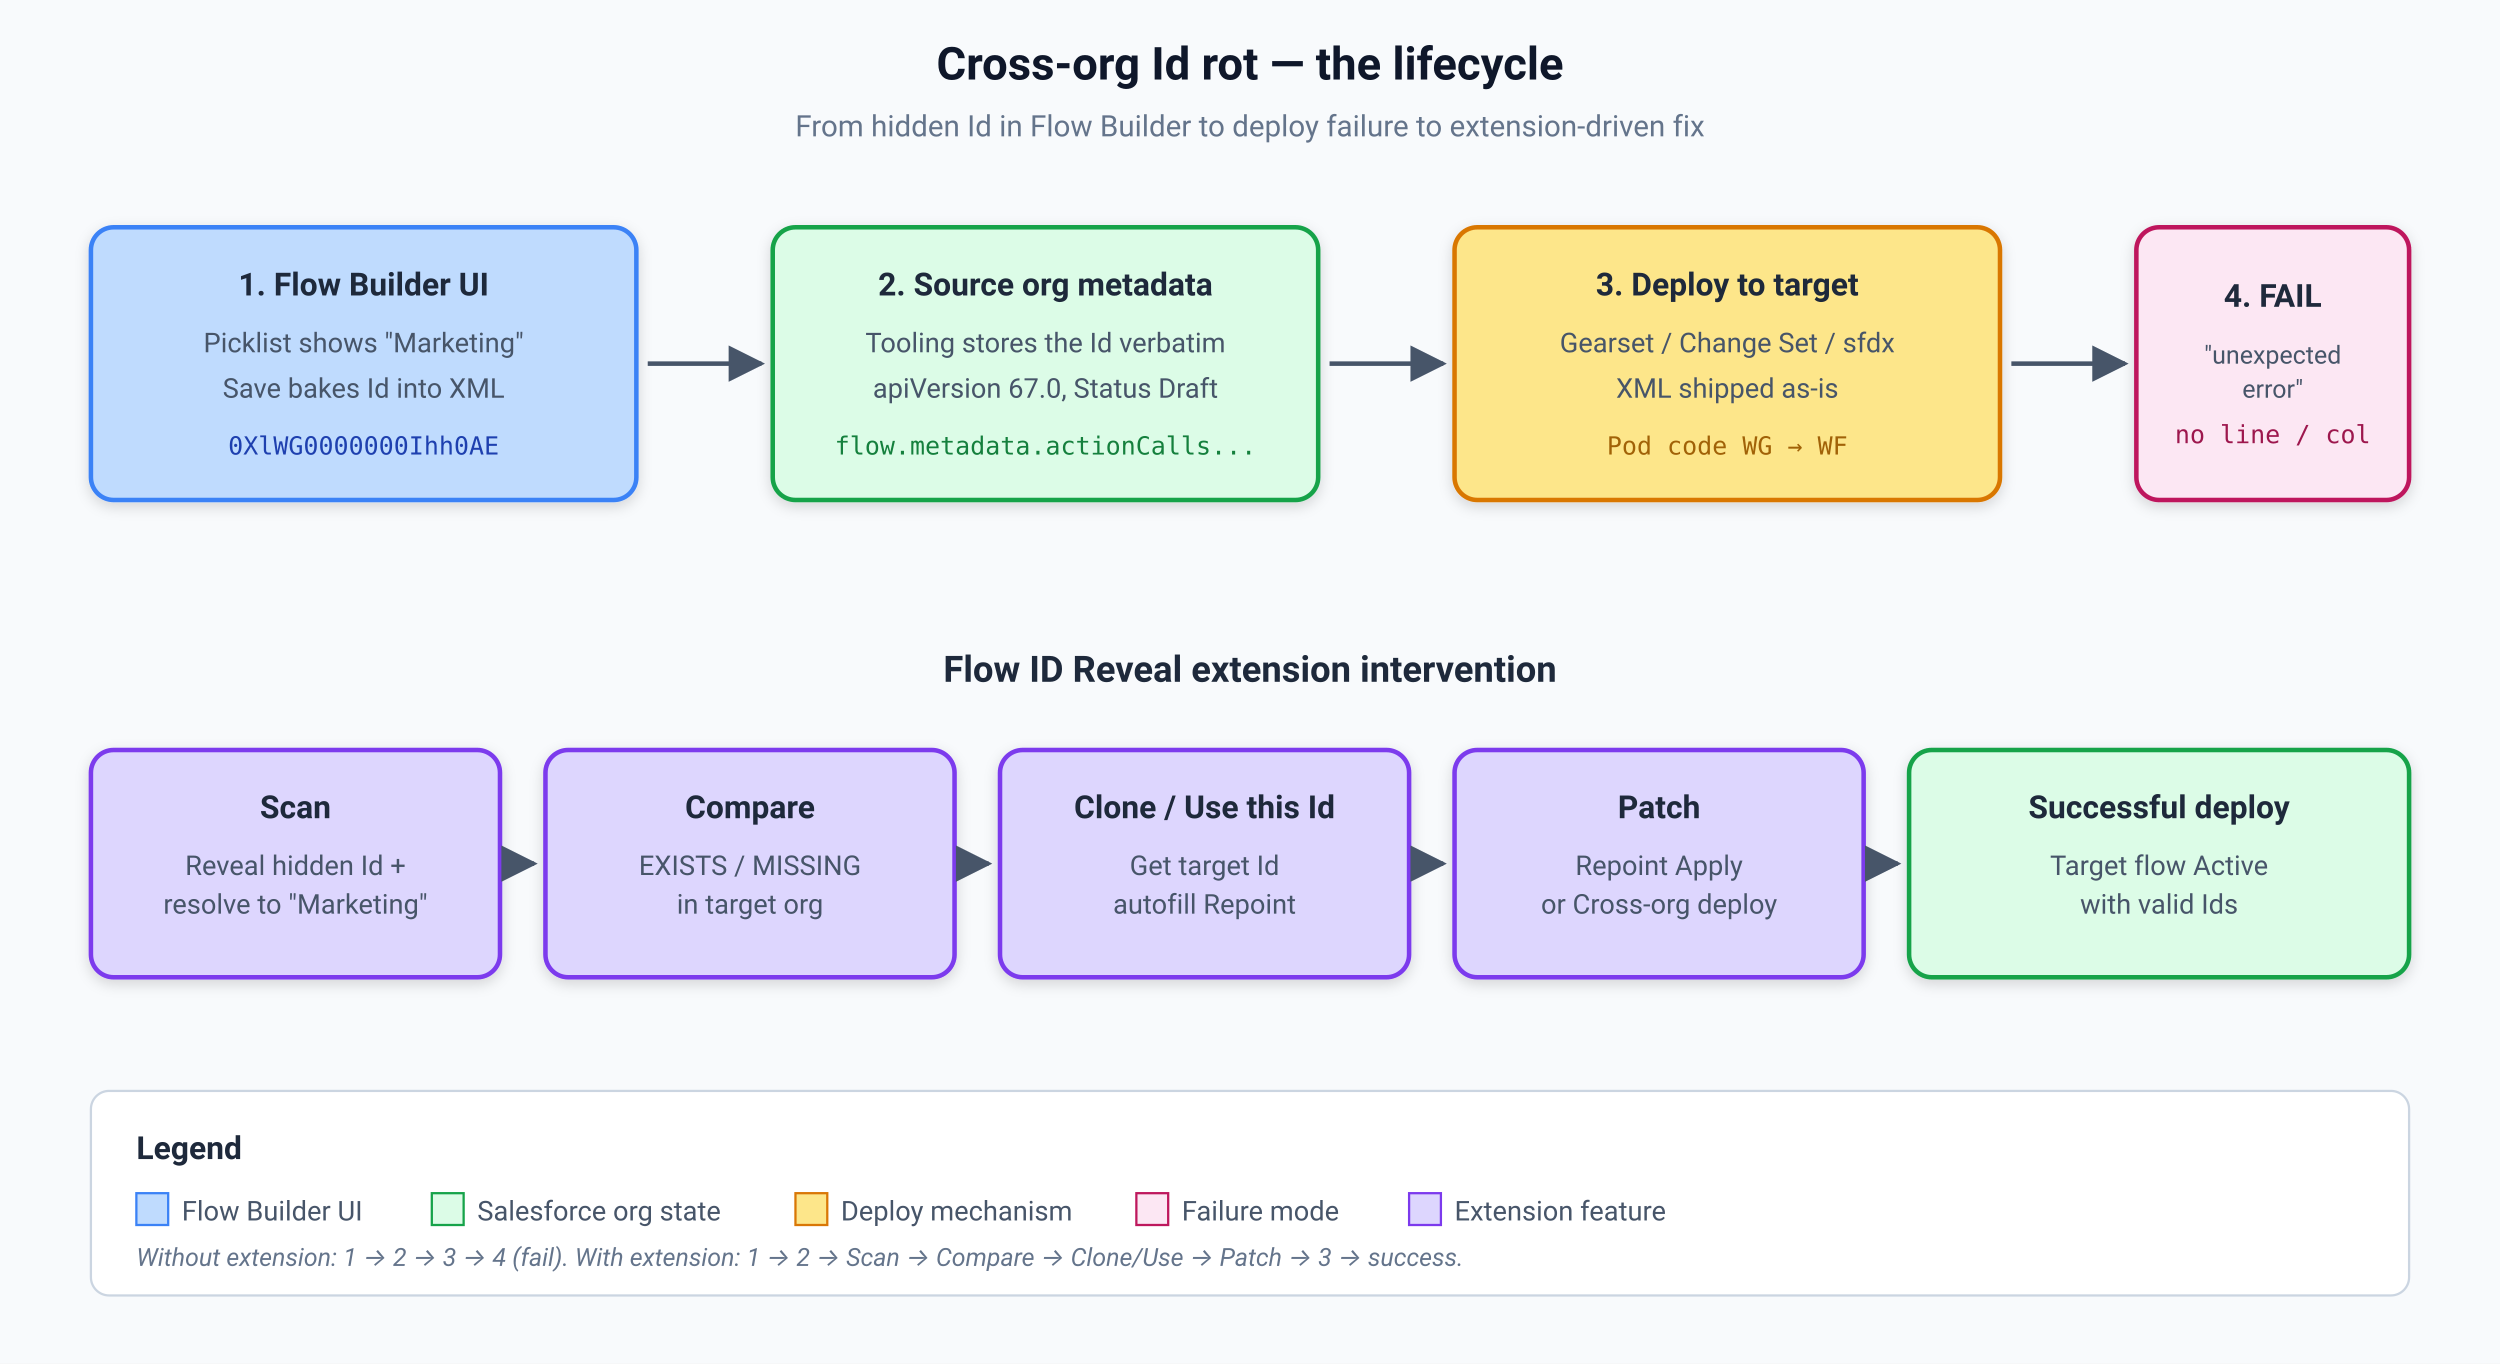
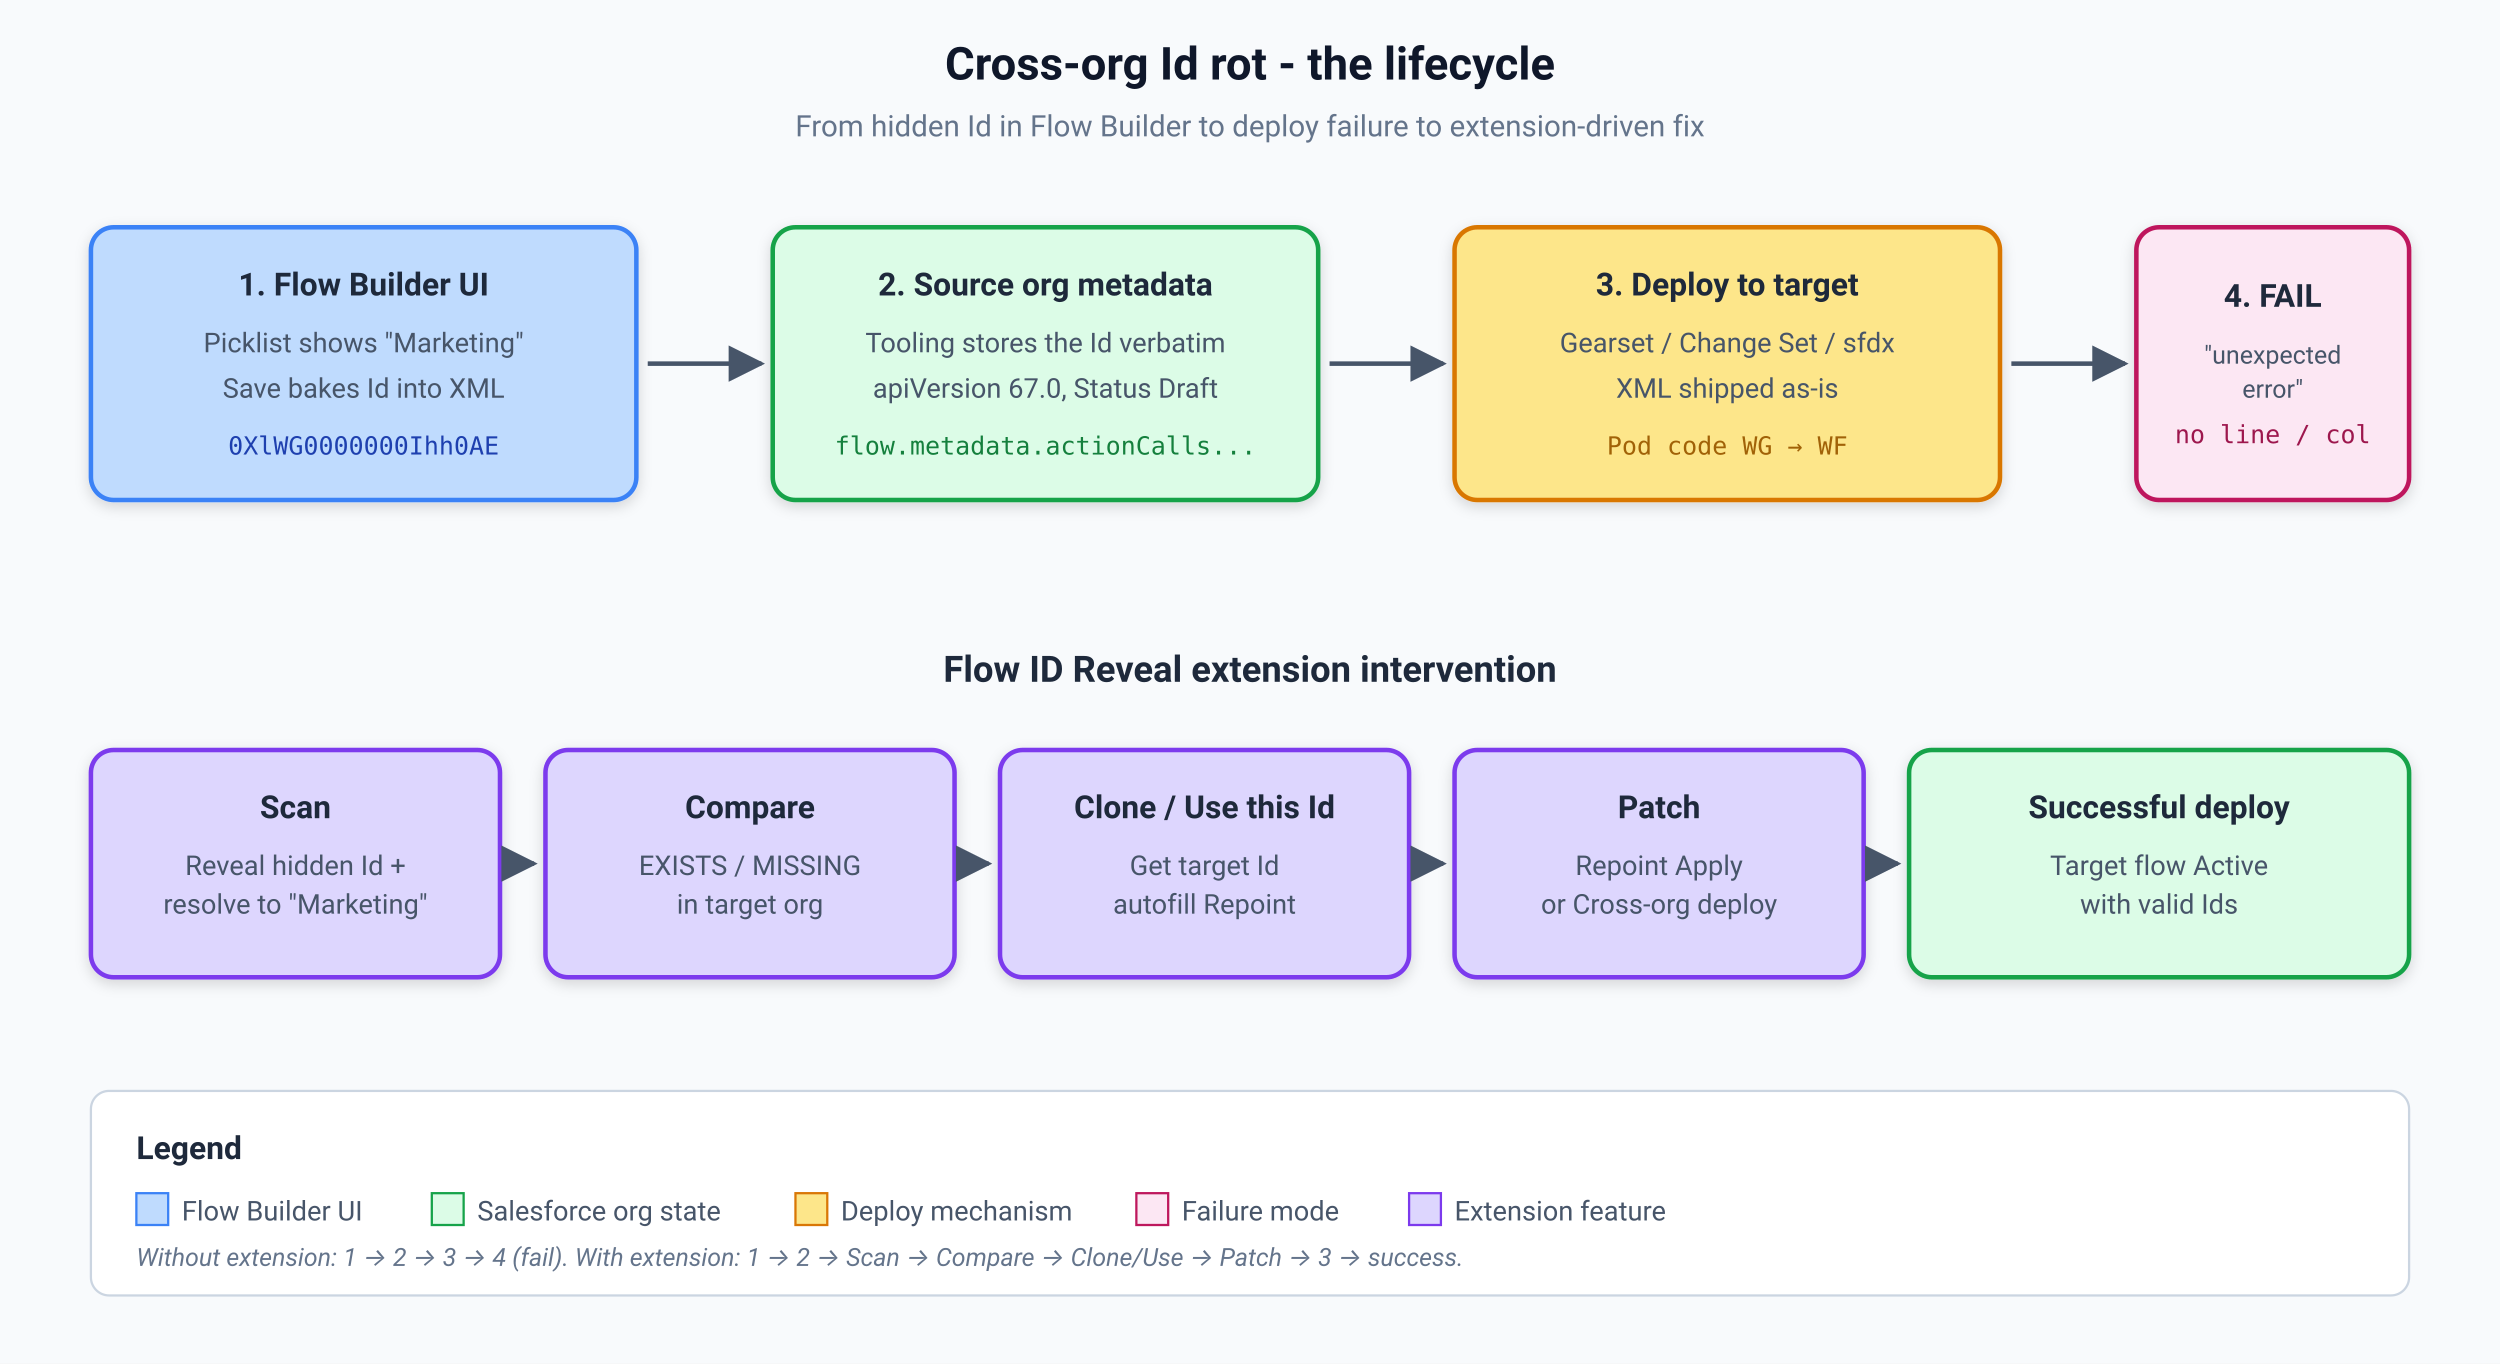
<svg xmlns="http://www.w3.org/2000/svg" viewBox="0 0 1100 600" font-family="system-ui, -apple-system, 'Segoe UI', Roboto, sans-serif" font-size="14">
  <defs>
    <filter id="shadow" x="-10%" y="-10%" width="120%" height="120%">
      <feDropShadow dx="0" dy="2" stdDeviation="3" flood-opacity="0.15" />
    </filter>
    <marker id="arrow" viewBox="0 0 10 10" refX="9" refY="5" markerWidth="8" markerHeight="8" orient="auto-start-reverse">
      <path d="M 0 0 L 10 5 L 0 10 z" fill="#475569" />
    </marker>
  </defs>
  <rect width="1100" height="600" fill="#f8fafc" />
-   <text x="550" y="35" text-anchor="middle" font-size="20" font-weight="700" fill="#0f172a">Cross-org Id rot — the lifecycle</text>
+   <text x="550" y="35" text-anchor="middle" font-size="20" font-weight="700" fill="#0f172a">Cross-org Id rot - the lifecycle</text>
  <text x="550" y="60" text-anchor="middle" font-size="13" fill="#64748b">From hidden Id in Flow Builder to deploy failure to extension-driven fix</text>
  <rect x="40" y="100" width="240" height="120" rx="10" fill="#bfdbfe" stroke="#3b82f6" stroke-width="2" filter="url(#shadow)" />
  <text x="160" y="130" text-anchor="middle" font-weight="700" fill="#1e293b">1. Flow Builder UI</text>
  <text x="160" y="155" text-anchor="middle" font-size="12" fill="#475569">Picklist shows "Marketing"</text>
  <text x="160" y="175" text-anchor="middle" font-size="12" fill="#475569">Save bakes Id into XML</text>
  <text x="160" y="200" text-anchor="middle" font-size="11" font-family="ui-monospace,monospace" fill="#1e40af">0XlWG0000000Ihh0AE</text>
  <rect x="340" y="100" width="240" height="120" rx="10" fill="#dcfce7" stroke="#16a34a" stroke-width="2" filter="url(#shadow)" />
  <text x="460" y="130" text-anchor="middle" font-weight="700" fill="#1e293b">2. Source org metadata</text>
  <text x="460" y="155" text-anchor="middle" font-size="12" fill="#475569">Tooling stores the Id verbatim</text>
  <text x="460" y="175" text-anchor="middle" font-size="12" fill="#475569">apiVersion 67.0, Status Draft</text>
  <text x="460" y="200" text-anchor="middle" font-size="11" font-family="ui-monospace,monospace" fill="#15803d">flow.metadata.actionCalls...</text>
  <rect x="640" y="100" width="240" height="120" rx="10" fill="#fde68a" stroke="#d97706" stroke-width="2" filter="url(#shadow)" />
  <text x="760" y="130" text-anchor="middle" font-weight="700" fill="#1e293b">3. Deploy to target</text>
  <text x="760" y="155" text-anchor="middle" font-size="12" fill="#475569">Gearset / Change Set / sfdx</text>
  <text x="760" y="175" text-anchor="middle" font-size="12" fill="#475569">XML shipped as-is</text>
  <text x="760" y="200" text-anchor="middle" font-size="11" font-family="ui-monospace,monospace" fill="#a16207">Pod code WG → WF</text>
  <rect x="940" y="100" width="120" height="120" rx="10" fill="#fce7f3" stroke="#be185d" stroke-width="2" filter="url(#shadow)" />
  <text x="1000" y="135" text-anchor="middle" font-weight="700" fill="#1e293b">4. FAIL</text>
  <text x="1000" y="160" text-anchor="middle" font-size="11" fill="#475569">"unexpected</text>
  <text x="1000" y="175" text-anchor="middle" font-size="11" fill="#475569">error"</text>
  <text x="1000" y="195" text-anchor="middle" font-size="11" font-family="ui-monospace,monospace" fill="#9d174d">no line / col</text>
  <line x1="285" y1="160" x2="335" y2="160" stroke="#475569" stroke-width="2" marker-end="url(#arrow)" />
  <line x1="585" y1="160" x2="635" y2="160" stroke="#475569" stroke-width="2" marker-end="url(#arrow)" />
  <line x1="885" y1="160" x2="935" y2="160" stroke="#475569" stroke-width="2" marker-end="url(#arrow)" />
  <text x="550" y="300" text-anchor="middle" font-size="16" font-weight="700" fill="#1e293b">Flow ID Reveal extension intervention</text>
  <rect x="40" y="330" width="180" height="100" rx="10" fill="#ddd6fe" stroke="#7c3aed" stroke-width="2" filter="url(#shadow)" />
  <text x="130" y="360" text-anchor="middle" font-weight="700" fill="#1e293b">Scan</text>
  <text x="130" y="385" text-anchor="middle" font-size="12" fill="#475569">Reveal hidden Id +</text>
  <text x="130" y="402" text-anchor="middle" font-size="12" fill="#475569">resolve to "Marketing"</text>
  <rect x="240" y="330" width="180" height="100" rx="10" fill="#ddd6fe" stroke="#7c3aed" stroke-width="2" filter="url(#shadow)" />
  <text x="330" y="360" text-anchor="middle" font-weight="700" fill="#1e293b">Compare</text>
  <text x="330" y="385" text-anchor="middle" font-size="12" fill="#475569">EXISTS / MISSING</text>
  <text x="330" y="402" text-anchor="middle" font-size="12" fill="#475569">in target org</text>
  <rect x="440" y="330" width="180" height="100" rx="10" fill="#ddd6fe" stroke="#7c3aed" stroke-width="2" filter="url(#shadow)" />
  <text x="530" y="360" text-anchor="middle" font-weight="700" fill="#1e293b">Clone / Use this Id</text>
  <text x="530" y="385" text-anchor="middle" font-size="12" fill="#475569">Get target Id</text>
  <text x="530" y="402" text-anchor="middle" font-size="12" fill="#475569">autofill Repoint</text>
  <rect x="640" y="330" width="180" height="100" rx="10" fill="#ddd6fe" stroke="#7c3aed" stroke-width="2" filter="url(#shadow)" />
  <text x="730" y="360" text-anchor="middle" font-weight="700" fill="#1e293b">Patch</text>
  <text x="730" y="385" text-anchor="middle" font-size="12" fill="#475569">Repoint Apply</text>
  <text x="730" y="402" text-anchor="middle" font-size="12" fill="#475569">or Cross-org deploy</text>
  <rect x="840" y="330" width="220" height="100" rx="10" fill="#dcfce7" stroke="#16a34a" stroke-width="2" filter="url(#shadow)" />
  <text x="950" y="360" text-anchor="middle" font-weight="700" fill="#1e293b">Successful deploy</text>
  <text x="950" y="385" text-anchor="middle" font-size="12" fill="#475569">Target flow Active</text>
  <text x="950" y="402" text-anchor="middle" font-size="12" fill="#475569">with valid Ids</text>
  <line x1="225" y1="380" x2="235" y2="380" stroke="#475569" stroke-width="2" marker-end="url(#arrow)" />
  <line x1="425" y1="380" x2="435" y2="380" stroke="#475569" stroke-width="2" marker-end="url(#arrow)" />
  <line x1="625" y1="380" x2="635" y2="380" stroke="#475569" stroke-width="2" marker-end="url(#arrow)" />
  <line x1="825" y1="380" x2="835" y2="380" stroke="#475569" stroke-width="2" marker-end="url(#arrow)" />
  <rect x="40" y="480" width="1020" height="90" rx="8" fill="#fff" stroke="#cbd5e1" stroke-width="1" />
  <text x="60" y="510" font-weight="700" fill="#1e293b">Legend</text>
  <rect x="60" y="525" width="14" height="14" fill="#bfdbfe" stroke="#3b82f6" />
  <text x="80" y="537" font-size="12" fill="#475569">Flow Builder UI</text>
  <rect x="190" y="525" width="14" height="14" fill="#dcfce7" stroke="#16a34a" />
  <text x="210" y="537" font-size="12" fill="#475569">Salesforce org state</text>
  <rect x="350" y="525" width="14" height="14" fill="#fde68a" stroke="#d97706" />
  <text x="370" y="537" font-size="12" fill="#475569">Deploy mechanism</text>
  <rect x="500" y="525" width="14" height="14" fill="#fce7f3" stroke="#be185d" />
  <text x="520" y="537" font-size="12" fill="#475569">Failure mode</text>
  <rect x="620" y="525" width="14" height="14" fill="#ddd6fe" stroke="#7c3aed" />
  <text x="640" y="537" font-size="12" fill="#475569">Extension feature</text>
  <text x="60" y="557" font-size="11" fill="#64748b" font-style="italic">Without extension: 1 → 2 → 3 → 4 (fail). With extension: 1 → 2 → Scan → Compare → Clone/Use → Patch → 3 → success.</text>
</svg>
